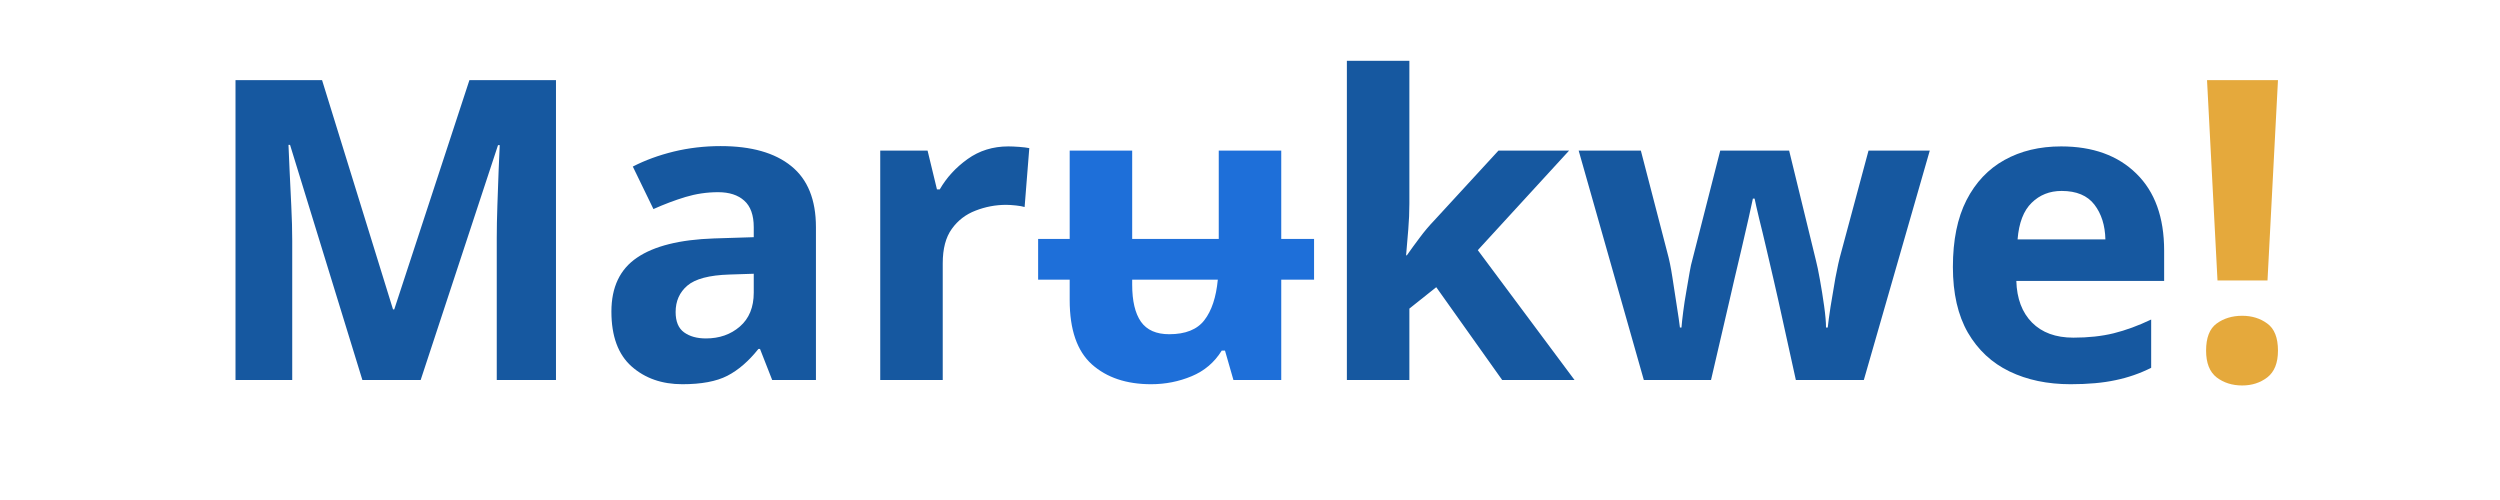
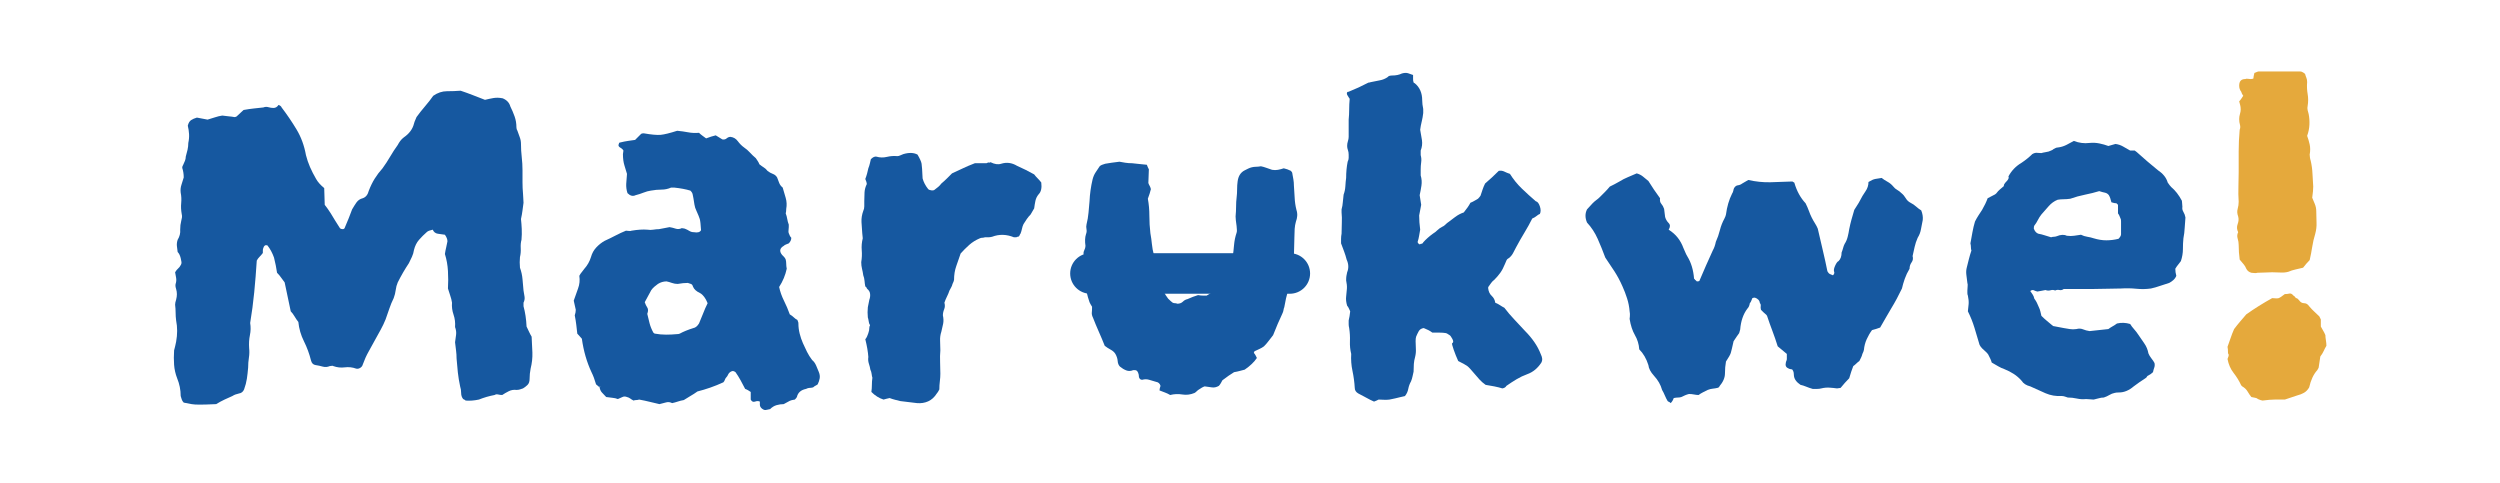
- <svg xmlns="http://www.w3.org/2000/svg" viewBox="0 0 250 50" width="250" height="50">
-   <text x="125" y="38" text-anchor="middle" font-family="'Plus Jakarta Sans', 'Segoe UI', system-ui, -apple-system, sans-serif" font-weight="900" font-size="42" fill="#1658A0" letter-spacing="0">
-     Mar<tspan fill="#1E6FD9">ʉ</tspan>kwe<tspan fill="#E5A93C">!</tspan>
-   </text>
+ <svg xmlns="http://www.w3.org/2000/svg" viewBox="0 0 280 54" width="280" height="54">
+   <g fill="#1658A0">
+     <path d="M746 118Q747 102 747.5 86.5Q748 71 744 55Q743 50 742.5 45.0Q742 40 742 35Q742 27 738.0 23.0Q734 19 729 16Q726 15 723.0 14.0Q720 13 716 13Q708 14 701.0 10.5Q694 7 688 3Q684 3 680.0 4.0Q676 5 673 3Q657 0 642 -6Q628 -9 616 -8Q615 -7 614.0 -6.5Q613 -6 611 -5Q607 0 607.0 7.0Q607 14 605 20Q602 34 600.5 47.5Q599 61 598 75Q598 83 597.0 90.5Q596 98 595 107Q596 114 597.0 121.5Q598 129 595 137Q596 150 592.0 161.5Q588 173 589 185Q588 192 585.5 199.0Q583 206 581 213Q582 230 581.0 247.5Q580 265 575 281Q576 288 577.5 294.0Q579 300 580 306Q580 312 575 319Q568 320 561.0 321.0Q554 322 551 329Q547 328 544.0 327.0Q541 326 539 324Q531 317 524.0 309.0Q517 301 514 289Q513 282 510.0 275.5Q507 269 504 263Q498 254 492.5 244.5Q487 235 482 225Q479 218 478.0 210.0Q477 202 474 194Q469 184 465.5 173.5Q462 163 458 152Q454 142 448.5 132.0Q443 122 438 113Q431 100 424.5 88.5Q418 77 413 63Q412 59 408.0 56.5Q404 54 400 55Q389 59 377.5 57.5Q366 56 355 60Q354 61 352.0 60.5Q350 60 348 60Q341 57 334.0 59.0Q327 61 320 62Q313 63 311 71Q306 91 297.0 109.0Q288 127 286 147Q282 152 278.5 158.0Q275 164 271 168Q268 182 265.0 196.5Q262 211 259 225Q255 230 252.0 234.5Q249 239 244 244Q243 251 241.5 258.5Q240 266 238 274Q233 288 225 298Q219 300 217 293Q216 291 216.0 288.0Q216 285 216 283Q213 279 209.5 275.5Q206 272 204 268Q202 236 199.0 205.5Q196 175 191 145Q193 133 190.5 121.0Q188 109 189 95Q190 86 188.5 76.5Q187 67 187 57Q186 45 184.5 35.0Q183 25 179 14Q176 7 169 6Q165 5 162.0 4.0Q159 3 156 1Q149 -2 140.5 -6.0Q132 -10 124 -15Q102 -16 91.5 -16.0Q81 -16 75.5 -15.0Q70 -14 60 -12Q57 -9 56.0 -5.5Q55 -2 54 1Q54 19 47 36Q42 49 41.0 62.5Q40 76 41 91Q43 98 45 108Q47 119 47.0 129.5Q47 140 45 150Q44 158 44.0 165.5Q44 173 43 181Q43 183 43.5 185.5Q44 188 45 191Q48 202 45 212Q43 218 44 222Q46 228 45.0 234.0Q44 240 43 245Q46 250 49.0 252.5Q52 255 54 259Q56 262 55.5 265.5Q55 269 54 273Q52 281 48 285Q47 291 46.5 297.0Q46 303 48 309Q54 319 53 329Q53 334 53.5 338.0Q54 342 55 346Q56 350 56.5 353.0Q57 356 56 360Q54 371 55.0 381.5Q56 392 54 402Q53 410 55.5 417.5Q58 425 60 432Q60 442 57 451Q57 454 59 457Q61 461 62.5 465.0Q64 469 64 473Q66 480 67.5 486.5Q69 493 69 500Q71 509 70.5 517.5Q70 526 68 534Q70 542 74.5 545.0Q79 548 86 550Q91 549 96.5 548.0Q102 547 107 546Q114 548 121.5 550.5Q129 553 136 554Q142 553 148.5 552.5Q155 552 160 551Q162 551 162.5 551.5Q163 552 164 552Q168 556 171.5 559.0Q175 562 178 565Q189 567 198.5 568.0Q208 569 217 570Q222 572 227.0 570.5Q232 569 237 569Q243 569 247 575Q252 573 253 570Q269 549 282.5 526.5Q296 504 301 476Q304 464 309.0 452.5Q314 441 321 429Q326 420 337 411Q337 403 337.5 395.0Q338 387 338 378Q341 374 344.0 370.0Q347 366 350 361Q354 354 358.5 347.0Q363 340 368 332Q370 330 373.5 330.0Q377 330 378 334Q382 343 385.5 352.0Q389 361 392 369Q396 376 400.5 382.5Q405 389 413 391Q422 394 425 406Q430 419 436.5 429.5Q443 440 452 450Q460 461 467.0 473.0Q474 485 482 496Q484 500 487.0 504.0Q490 508 494 511Q510 522 514 538Q515 542 516.5 545.0Q518 548 519 551Q527 562 536.0 572.5Q545 583 552 593Q565 602 579.0 602.0Q593 602 606 603Q618 599 629.5 594.5Q641 590 654 585Q662 587 670.5 588.5Q679 590 689 588Q701 583 704 572Q709 562 712.5 552.0Q716 542 716 531Q716 527 718 524Q720 518 722.5 511.5Q725 505 725 498Q725 485 726.5 472.0Q728 459 728 446Q728 434 728.0 422.5Q728 411 729 400Q729 396 729.5 391.5Q730 387 730 382Q729 375 728.0 367.0Q727 359 725 350Q726 341 726.5 330.5Q727 320 726 309Q724 302 724.5 292.5Q725 283 723 275Q722 265 723 254Q727 243 728.0 231.5Q729 220 730 209Q731 203 732.0 197.0Q733 191 730 185V178Q735 160 736 138Q738 134 740.5 128.5Q743 123 746 118Z" transform="translate(17.17, 44.41) scale(0.0568, -0.0568)" />
+     <path d="M524 49Q527 42 526.0 36.0Q525 30 522 24Q521 23 518.0 21.5Q515 20 513 18Q509 17 506.0 17.0Q503 17 499 15Q484 12 481 -1Q480 -3 477 -6Q470 -7 467.0 -8.5Q464 -10 455 -15Q448 -15 441.0 -17.0Q434 -19 428 -25Q426 -25 425.0 -25.5Q424 -26 422 -26Q418 -28 413.0 -24.5Q408 -21 408 -16V-10Q404 -8 398.5 -10.0Q393 -12 390 -6V9Q387 11 384.5 12.5Q382 14 379 15Q375 23 370.0 32.0Q365 41 360 48Q356 51 353.0 50.0Q350 49 348 47Q346 45 345.0 42.5Q344 40 342 38Q340 36 339.0 33.0Q338 30 336 28Q323 22 310.0 17.5Q297 13 285 10Q278 5 271.0 1.0Q264 -3 258 -7Q252 -8 246.0 -10.0Q240 -12 235 -13Q229 -10 223.5 -11.5Q218 -13 210 -15Q201 -13 191.0 -10.5Q181 -8 170 -6Q167 -7 164.0 -7.0Q161 -7 159 -8Q155 -6 152.5 -4.0Q150 -2 146 -1Q141 1 137.0 -1.0Q133 -3 128 -5Q123 -3 117.0 -2.5Q111 -2 105 -1Q100 4 96.5 8.0Q93 12 92 18Q90 20 88.0 21.5Q86 23 85 24Q81 38 76 48Q62 78 57 114Q55 116 53.0 118.5Q51 121 48 124Q47 133 46.0 141.5Q45 150 43 160Q45 166 45 171Q43 181 41 189Q45 201 49.5 213.0Q54 225 52 238Q54 242 57.0 245.5Q60 249 62 252Q71 262 75 275Q78 286 85.5 294.0Q93 302 102 307Q113 312 123.5 317.5Q134 323 144 327Q146 327 149.5 326.5Q153 326 155 327Q173 330 186 329Q192 328 198.0 329.0Q204 330 209 330L230 334Q236 333 242.0 331.0Q248 329 254 332Q256 332 257.5 331.5Q259 331 260 331Q265 329 269.0 326.5Q273 324 278 324Q289 322 292 328Q291 345 289.5 350.0Q288 355 283 366Q280 372 279.0 378.5Q278 385 277 391Q276 395 275.5 398.5Q275 402 271 406Q258 410 239 412H233Q224 408 214.0 408.0Q204 408 193 406Q186 405 178.5 402.0Q171 399 163 397Q155 393 147 401Q144 410 144.5 419.5Q145 429 146 439Q144 446 141.0 455.5Q138 465 138 478L139 485Q138 487 135.5 489.0Q133 491 131 492Q128 495 130 498Q130 501 133 501Q141 503 148.0 504.0Q155 505 162 506L174 518Q176 519 179 519Q202 515 212.5 516.0Q223 517 245 524Q256 523 266.5 521.0Q277 519 288 520Q291 517 294.5 514.5Q298 512 302 509Q307 511 312.0 512.5Q317 514 321 515Q327 511 334 507Q339 506 342.5 509.0Q346 512 350 512Q359 511 364.5 503.5Q370 496 377 491Q383 487 388.5 481.0Q394 475 400 470Q402 467 404.0 464.0Q406 461 407 458Q412 454 416.0 451.5Q420 449 423 445Q428 441 433.5 439.0Q439 437 442 432Q444 427 446.0 421.5Q448 416 453 412Q456 402 459.0 391.5Q462 381 460 370Q460 365 459 361Q461 356 462.0 350.0Q463 344 465 339V334Q465 331 464.5 327.5Q464 324 465 322Q467 316 470 313Q470 307 465 302Q463 301 460.0 300.0Q457 299 455 297Q443 290 452 279Q453 278 455.5 275.5Q458 273 459 270Q460 266 460.0 261.5Q460 257 461 252Q457 233 446 216Q449 202 455.5 189.0Q462 176 467 162Q472 159 475.0 156.0Q478 153 482 151Q483 148 483.5 147.0Q484 146 484 144Q484 134 486.5 124.0Q489 114 493 105Q497 96 501.0 88.0Q505 80 511 72Q516 68 519.0 61.0Q522 54 524 49ZM305 184Q299 199 290 204Q279 209 276 217Q275 221 272.0 222.0Q269 223 266 224Q262 224 256.5 223.5Q251 223 246 222Q240 222 234.5 224.0Q229 226 224 227Q215 227 207 222Q203 219 200.0 216.5Q197 214 194 210L181 186Q183 180 186.0 175.5Q189 171 186 163Q188 154 190.5 144.5Q193 135 198 126Q200 124 201 124Q212 122 223.0 122.0Q234 122 244 123Q248 123 250 124Q261 130 277 135Q283 136 288 144Q292 153 296.0 163.5Q300 174 305 184ZM93 20Q93 20 92.5 20.0Q92 20 92 18Q94 20 93 20Z" transform="translate(61.93, 44.41) scale(0.0568, -0.0568)" />
+     <path d="M396 422Q398 406 391 399Q386 393 384.5 386.0Q383 379 382 371Q380 368 378.5 365.0Q377 362 375 359Q371 355 367.5 350.0Q364 345 361 340Q359 336 358.0 331.0Q357 326 355 321Q354 320 353.5 318.5Q353 317 352 316Q351 315 349.5 315.0Q348 315 347 314H342Q320 323 299 315Q295 314 292.0 314.0Q289 314 285 314Q282 313 279.5 313.0Q277 313 275 312Q263 307 254.0 299.0Q245 291 237 282Q233 270 228.5 257.5Q224 245 224 230Q224 229 223.0 226.5Q222 224 221 222Q220 218 218.5 215.5Q217 213 215 209Q213 203 210.0 197.0Q207 191 205 185Q207 178 204.5 172.0Q202 166 202 160Q204 151 202.5 143.5Q201 136 199 128Q196 119 196.5 109.5Q197 100 197 91Q196 80 196.5 68.0Q197 56 197 45Q197 38 196.0 30.0Q195 22 195 14Q192 8 190 6Q183 -5 173.0 -9.5Q163 -14 151 -13Q143 -12 134.5 -11.0Q126 -10 118 -9Q114 -8 108.0 -6.5Q102 -5 97 -3Q93 -4 90.5 -4.5Q88 -5 85 -6Q72 -2 61 9Q62 16 62.0 23.0Q62 30 63 37Q62 40 61.5 44.5Q61 49 59 53Q58 59 56.0 65.0Q54 71 55 78Q54 93 49 113Q51 115 52.5 118.5Q54 122 55 125Q56 128 56.5 130.5Q57 133 57 136Q57 138 58.0 139.5Q59 141 57 143Q56 146 55.5 149.5Q55 153 54 156Q53 166 54 176Q55 180 55.5 183.5Q56 187 57 191Q59 196 58.5 202.0Q58 208 53 212Q52 213 51.5 214.5Q51 216 49 217Q48 222 47.5 228.0Q47 234 45 239Q44 246 42.5 252.0Q41 258 41 265Q43 277 42.0 288.5Q41 300 44 312Q44 314 43.5 317.0Q43 320 43 322Q42 333 41.5 344.0Q41 355 45 366Q47 370 47.0 375.0Q47 380 47 385Q47 394 47.5 402.5Q48 411 52 419Q52 422 49 429Q51 434 52.5 439.5Q54 445 55 450Q57 455 58.0 459.5Q59 464 60 468Q66 474 71 473Q81 470 91.5 472.5Q102 475 112 474Q115 474 118.0 475.5Q121 477 124 478Q141 483 152 477Q159 465 160.0 459.0Q161 453 162 430Q165 419 173 409Q175 407 179.5 406.5Q184 406 186 408Q190 411 193.0 413.5Q196 416 199 420Q205 425 210.5 430.5Q216 436 220 440Q231 445 241.5 450.0Q252 455 265 460H288L290 461Q291 461 291.5 461.5Q292 462 293 461L296 462Q308 456 317 459Q333 464 348 455Q357 451 365.0 447.0Q373 443 382 438Q385 434 389.0 430.0Q393 426 396 422Z" transform="translate(94.13, 44.41) scale(0.0568, -0.0568)" />
+     <path d="M462 368Q464 362 463.5 356.0Q463 350 461 345Q459 338 458.5 330.5Q458 323 458 315Q458 305 457.5 295.5Q457 286 457 276Q457 269 457.0 261.0Q457 253 455 244Q451 228 446.0 211.0Q441 194 438 176Q437 174 436.5 170.5Q436 167 434 163Q425 144 416 121Q412 116 407.5 110.0Q403 104 398 99Q394 96 389.5 94.0Q385 92 381 90Q379 90 378 86Q380 84 381.5 81.0Q383 78 384 76Q376 64 360 53Q356 52 350.5 50.5Q345 49 339 48Q329 42 316 32Q315 30 313.0 26.5Q311 23 309 21Q302 17 295.5 18.0Q289 19 281 20Q278 19 275.5 17.5Q273 16 270 14Q268 13 265.5 10.5Q263 8 261 7Q249 2 237.0 4.0Q225 6 213 3Q208 6 202.5 8.0Q197 10 192 12Q192 14 192.5 16.0Q193 18 194 21Q192 28 185 29Q178 31 171.5 33.0Q165 35 158 33Q151 33 151 43Q149 52 144 52H140Q133 49 126.5 51.5Q120 54 114 59Q110 63 109.5 70.0Q109 77 105 84Q102 89 95.5 92.5Q89 96 84 100Q78 115 72.0 128.5Q66 142 61 155Q58 161 58.5 165.5Q59 170 59 177L56 182Q56 182 54 186Q47 206 45.0 226.0Q43 246 49 267Q48 270 46.5 273.0Q45 276 43 278Q41 283 43.5 288.0Q46 293 46 297Q44 311 47 320Q49 325 48.0 330.0Q47 335 48 339Q51 351 52.0 362.5Q53 374 54 385Q55 407 60 428Q62 436 66.0 442.0Q70 448 74 454Q76 456 79.0 457.0Q82 458 85 459Q91 460 97.5 461.0Q104 462 113 463Q118 462 124.5 461.0Q131 460 138 460Q145 459 152.0 458.5Q159 458 167 457Q168 454 169.0 452.0Q170 450 171 448Q171 441 170.5 434.5Q170 428 170 421Q171 418 172.5 415.5Q174 413 175 409Q174 405 172.5 400.0Q171 395 169 390Q172 374 172.0 356.5Q172 339 174 322Q176 311 177.0 300.5Q178 290 181 279Q180 272 182.0 265.0Q184 258 186 251Q189 244 190.5 237.0Q192 230 194 222Q199 206 209 193Q215 187 218 185Q220 184 222.5 184.0Q225 184 227 183Q234 183 238.0 187.0Q242 191 247 192Q258 197 268 200Q273 199 278 199H285L301 209Q306 217 308.0 227.0Q310 237 317 244Q322 252 326.0 260.0Q330 268 336 273Q338 287 339.0 299.0Q340 311 344 323Q345 326 344.5 329.5Q344 333 344 336Q343 342 342.5 347.5Q342 353 342 355Q343 366 343.0 375.0Q343 384 344 392Q345 400 345.0 408.5Q345 417 346 424Q348 440 360 446Q364 448 367.0 449.5Q370 451 374 452Q378 453 382.0 453.0Q386 453 392 454Q397 453 402.5 451.0Q408 449 414 447Q420 446 425.5 447.0Q431 448 437 450Q441 449 444.0 448.0Q447 447 451 445Q452 444 453.0 442.5Q454 441 454 439Q455 434 456.0 428.0Q457 422 457 416Q458 404 458.5 392.0Q459 380 462 368Z" transform="translate(118.96, 44.41) scale(0.0568, -0.0568)" />
+     <path d="M439 67Q428 50 411 44Q400 40 390.0 34.0Q380 28 370 21Q368 17 362 16Q359 17 355.0 18.0Q351 19 346 20L329 23Q322 28 317.0 33.5Q312 39 307 45Q297 57 293.0 60.0Q289 63 275 70Q270 81 266.0 92.5Q262 104 263 105Q267 107 263.5 113.5Q260 120 258 121Q252 125 251 125Q245 126 238.0 126.0Q231 126 224 126Q220 129 216.0 131.0Q212 133 207 135Q200 134 197.0 128.5Q194 123 192 118Q191 115 191 109Q191 102 191.5 94.0Q192 86 190 78Q188 71 187.5 64.0Q187 57 187 49Q186 45 185.0 40.0Q184 35 182 30Q178 23 176.5 15.0Q175 7 170 1Q146 -5 139.5 -6.0Q133 -7 118 -6Q116 -7 114.0 -8.0Q112 -9 109 -10Q102 -7 94.0 -2.5Q86 2 78 6Q71 10 71 17Q70 34 66.5 50.5Q63 67 64 84Q61 96 61.5 109.0Q62 122 60 135Q59 139 59.0 142.5Q59 146 59 150Q61 158 62 168Q61 170 59.5 173.5Q58 177 56 179Q53 189 54 197Q55 205 55.5 212.5Q56 220 54 229Q54 234 54.5 237.5Q55 241 56 245Q61 257 55 270Q53 278 50.0 286.0Q47 294 44 302Q44 306 44.0 311.0Q44 316 45 321Q45 332 45.5 342.5Q46 353 45 363Q45 369 45 369Q47 376 47.5 383.5Q48 391 49 398Q52 406 52.5 415.0Q53 424 54 431Q54 448 57 463Q59 467 59.0 470.5Q59 474 59 477Q59 482 57.5 486.0Q56 490 56 494Q56 499 57.5 503.5Q59 508 59 512V546Q60 556 60.0 566.0Q60 576 61 587Q60 588 59.0 590.0Q58 592 56 595Q54 601 59 601Q79 609 98 619Q100 619 101.0 619.5Q102 620 103 620Q112 622 120.5 623.5Q129 625 136 630Q138 633 145 633Q156 633 164 637Q171 639 176.0 637.5Q181 636 186 634V626Q186 621 187 620Q187 618 189 618Q204 606 204 584Q204 580 204.5 576.0Q205 572 206 567V559Q205 550 203.0 542.0Q201 534 200 526Q202 516 203.5 505.5Q205 495 201 485V476Q203 469 202.0 462.0Q201 455 201 447V436Q204 426 202.5 416.0Q201 406 199 397Q200 392 200.5 387.5Q201 383 202 378Q201 373 200.0 367.5Q199 362 198 357Q198 350 198.5 343.5Q199 337 200 329Q199 324 198.0 317.5Q197 311 195 305Q195 302 199 300Q199 300 199.5 300.0Q200 300 201 301Q205 301 206 304Q214 313 225 321Q230 324 234.0 328.0Q238 332 244 335Q247 336 253 342Q261 348 269.0 354.0Q277 360 286 363Q295 374 299 382Q304 384 308.0 386.5Q312 389 314 390Q317 393 319 396Q321 402 323.0 408.0Q325 414 328 420Q335 426 341.5 432.0Q348 438 355 445Q361 446 366.0 443.5Q371 441 377 439Q387 423 400.5 410.0Q414 397 428 385Q433 384 436.0 375.0Q439 366 436 360Q433 359 429.5 356.0Q426 353 421 351Q414 337 405.5 323.0Q397 309 389 294Q386 288 383.0 282.5Q380 277 375 273Q371 271 370.0 268.0Q369 265 367 261Q363 251 358.0 244.0Q353 237 346 230Q343 228 340.0 224.0Q337 220 335 217Q334 216 334 214Q335 204 341.0 198.5Q347 193 348 185Q353 183 357.5 180.0Q362 177 366 175Q375 163 386.0 151.5Q397 140 407 129Q417 119 425.0 107.5Q433 96 438 83Q440 79 440.5 75.0Q441 71 439 67Z" transform="translate(147.70, 44.41) scale(0.0568, -0.0568)" />
+     <path d="M707 348Q705 339 703.5 330.0Q702 321 697 313Q693 304 691.0 295.0Q689 286 687 277Q689 270 685.0 264.5Q681 259 681 252Q675 242 671.5 232.0Q668 222 666 213Q656 192 645 174Q640 165 634.5 156.0Q629 147 623 136Q615 133 607 131Q601 123 596.5 113.0Q592 103 591 92Q591 91 590.0 88.5Q589 86 588 84Q587 80 585.5 77.0Q584 74 582 70Q579 68 576.0 65.0Q573 62 570 60Q568 55 566.0 49.0Q564 43 562 36Q558 32 553.5 27.0Q549 22 545 17Q543 17 541.5 16.5Q540 16 538 16Q531 17 523.0 17.5Q515 18 507 16Q503 15 499.0 15.0Q495 15 490 15Q483 17 477.0 19.5Q471 22 466 23Q454 31 453 41Q453 44 452.5 47.0Q452 50 450 53Q448 54 446.5 54.0Q445 54 443 55Q435 58 437 66Q437 68 438.0 70.0Q439 72 439 74V84Q429 92 421 99Q416 115 410.5 129.5Q405 144 400 159Q399 161 397.0 162.5Q395 164 393 166L388 171Q387 175 387.5 178.5Q388 182 386 184Q385 192 376 195Q373 195 371 194Q370 192 369.0 189.0Q368 186 366 184Q365 177 361 173Q349 157 347 132Q347 132 345 125Q343 122 340.0 118.0Q337 114 334 109Q330 91 328.5 86.0Q327 81 319 69Q317 58 317.0 45.5Q317 33 306 20Q307 21 305.5 19.0Q304 17 302 17Q298 16 293.0 15.5Q288 15 283 13Q279 11 274.0 8.5Q269 6 265 3Q261 3 256.0 4.0Q251 5 246 5Q242 4 238.5 2.5Q235 1 231 -1Q228 -2 224.5 -2.0Q221 -2 216 -3Q215 -6 213.5 -8.5Q212 -11 210 -13Q208 -11 206.5 -10.5Q205 -10 204 -9Q201 -4 198.5 2.0Q196 8 193 13Q189 28 177 41Q167 52 166 62Q160 81 148 93Q147 108 139.5 121.0Q132 134 129 153Q129 153 129.5 158.0Q130 163 129 168Q128 181 124.0 193.5Q120 206 115 217Q108 233 99.0 247.0Q90 261 81 274Q74 293 66.0 311.0Q58 329 45 343Q39 357 45 369L56 381Q60 385 63.5 387.5Q67 390 70 393Q75 398 80.0 403.0Q85 408 90 414Q94 416 99.0 418.5Q104 421 109 424Q117 429 125.5 432.5Q134 436 143 440Q150 438 155.0 434.0Q160 430 166 425Q171 417 177.0 408.0Q183 399 189 391Q188 384 191.5 380.0Q195 376 197 370L199 354Q201 347 206.0 342.0Q211 337 206 329Q217 322 224.0 313.0Q231 304 235 293Q237 289 238.5 285.0Q240 281 243 276Q254 258 256 233Q256 232 257.0 231.5Q258 231 258 230Q260 229 260.5 228.0Q261 227 262 227Q267 227 267 229Q273 243 279.5 258.0Q286 273 293 288Q297 295 299 305Q304 316 307.0 328.0Q310 340 316 351Q317 353 318.0 355.5Q319 358 319 359Q322 382 331 400Q333 403 333.5 406.0Q334 409 335 411Q338 416 342.5 416.5Q347 417 351 420Q354 422 357.0 423.5Q360 425 363 427Q385 422 406.5 422.5Q428 423 450 424Q451 423 452.5 422.5Q454 422 454 421Q461 397 476 381Q480 373 482.5 366.0Q485 359 488 353Q491 347 494.5 341.5Q498 336 500 331Q505 309 510.0 288.0Q515 267 519 247Q521 243 524.0 241.5Q527 240 530 239Q534 243 532 247Q531 251 534.5 258.5Q538 266 541 267Q547 273 547 284Q549 289 550.0 293.0Q551 297 553 301Q557 307 559.0 315.0Q561 323 562 330Q564 340 566.5 349.0Q569 358 572 368Q575 373 578.0 377.5Q581 382 583 386Q588 396 594.0 404.5Q600 413 600 423Q608 428 613.5 429.0Q619 430 626 431Q631 427 637.5 423.5Q644 420 649 414Q652 410 656.5 407.5Q661 405 665 401Q670 397 673.5 391.0Q677 385 683 382Q689 379 694.0 374.5Q699 370 704 367Q708 357 707 348Z" transform="translate(175.19, 44.41) scale(0.0568, -0.0568)" />
+     <path d="M475 353Q474 343 473.5 332.5Q473 322 471 312Q470 302 470.0 290.5Q470 279 466 267Q464 264 461.0 260.5Q458 257 455 252Q455 248 455.5 245.0Q456 242 457 238Q455 233 451.0 229.5Q447 226 443 224Q433 221 424.5 218.0Q416 215 407 213Q393 211 378.0 212.5Q363 214 348 213Q335 213 320.5 212.5Q306 212 291 212H235Q231 209 226.5 210.0Q222 211 218 209Q214 211 209.0 209.5Q204 208 199 210Q195 209 191.5 208.5Q188 208 183 207Q179 208 176.0 209.5Q173 211 169 208Q171 205 173.5 201.5Q176 198 177 193Q180 189 182.0 185.0Q184 181 186 176Q188 172 189.0 167.5Q190 163 191 159Q196 154 202.0 149.0Q208 144 214 139Q219 138 224.5 137.0Q230 136 235 135Q241 134 247.0 133.0Q253 132 260 133Q267 135 273.0 132.5Q279 130 286 129Q295 130 304.5 131.0Q314 132 323 133Q327 136 331.5 138.5Q336 141 340 144Q353 147 366 143Q369 138 373.5 133.0Q378 128 382 122Q388 113 394.0 104.5Q400 96 402 85Q404 80 408.0 75.0Q412 70 414 66Q415 61 413.5 57.0Q412 53 411 48Q407 44 401 41Q400 41 399.0 39.0Q398 37 396 36Q390 32 384.0 28.0Q378 24 373 20Q359 8 344 8Q338 8 335 7Q330 6 325.0 3.0Q320 0 314 -2Q309 -2 304.0 -3.5Q299 -5 294 -6Q291 -6 287.0 -5.5Q283 -5 279 -5Q270 -6 261.0 -4.0Q252 -2 243 -2Q240 -1 237.0 0.0Q234 1 231 1Q214 0 199.0 6.5Q184 13 169 20Q157 23 152 31Q145 39 136.5 44.5Q128 50 118 54Q112 56 106.0 59.5Q100 63 93 67Q92 71 90.0 75.0Q88 79 86 83Q84 86 80.5 89.0Q77 92 74 95Q71 98 69 102Q64 119 59.0 135.5Q54 152 46 168Q47 175 47.5 182.5Q48 190 46 199Q45 201 45.0 204.0Q45 207 45 209Q45 214 45.5 217.5Q46 221 45 224Q44 232 43.0 240.0Q42 248 44 255Q46 263 48.0 271.0Q50 279 53 288Q52 290 52.0 294.0Q52 298 51 302Q53 313 55.0 324.0Q57 335 60 345Q63 351 66.5 356.5Q70 362 74 368Q81 380 85 391Q97 397 99.5 398.5Q102 400 104.0 403.0Q106 406 117 415Q116 418 122.0 424.0Q128 430 126 434Q135 451 152 461Q158 465 163.5 469.5Q169 474 173 478Q178 481 182.5 480.5Q187 480 191 480Q194 481 197.5 481.5Q201 482 205 483Q207 484 210.0 485.0Q213 486 215 488Q217 489 219.0 490.0Q221 491 223 491Q232 492 240.0 496.0Q248 500 255 504Q270 498 286 500Q296 501 305.5 499.0Q315 497 323 494L337 498Q345 497 352.0 493.0Q359 489 366 485H375Q376 484 377.0 483.5Q378 483 379 482Q390 472 400.0 463.5Q410 455 421 446Q436 436 440 422Q444 416 447 413Q459 403 468 386Q468 384 468.5 380.5Q469 377 469 374Q468 369 471.0 364.0Q474 359 475 353ZM348 320V345Q348 350 347 351Q346 354 344.5 357.0Q343 360 342 361V378L339 381Q335 381 329 383Q327 392 324 397Q321 401 316.0 402.0Q311 403 305 405Q292 401 277.0 398.0Q262 395 248 390Q241 389 235.0 389.0Q229 389 223 388Q213 384 205.5 375.5Q198 367 191 359Q187 354 184.0 348.0Q181 342 177 337Q176 336 176 331Q179 323 185 321Q191 320 197.0 318.0Q203 316 210 314Q213 315 215.5 315.0Q218 315 221 316Q233 321 241 317Q249 316 255.5 317.0Q262 318 269 319Q275 316 281.5 315.0Q288 314 294 312Q307 308 319.0 308.0Q331 308 343 311Q348 316 348 320Z" transform="translate(217.79, 44.41) scale(0.0568, -0.0568)" />
+     <rect x="119.86" y="28.36" width="26.87" height="4.54" rx="2.27" ry="2.27" />
+   </g>
+   <g fill="#E5A93C">
+     <path d="M215 365Q215 354 215.5 343.0Q216 332 213 321Q209 308 207.0 295.0Q205 282 202 269Q199 266 195.5 262.0Q192 258 189 254Q181 252 174.0 250.5Q167 249 160 246Q153 244 144.5 244.5Q136 245 128 245Q121 245 114.0 244.5Q107 244 99 244Q96 243 93.0 243.5Q90 244 87 244Q80 246 77 252Q75 257 72.0 260.5Q69 264 64 270Q63 277 62.5 284.5Q62 292 62 299Q62 305 60.0 311.5Q58 318 61 324Q57 332 60.0 340.0Q63 348 61 355Q58 363 60.0 370.0Q62 377 62 384Q61 399 61.5 413.5Q62 428 62 442Q62 462 62.0 483.0Q62 504 64 526Q66 531 64.5 536.0Q63 541 63 547Q63 552 64.5 557.0Q66 562 66 566Q66 571 65.0 574.5Q64 578 63 582Q65 584 67.0 587.0Q69 590 71 593Q68 597 67 601Q63 606 63 613Q63 626 75 626Q77 627 80.0 626.5Q83 626 85 626Q89 626 91 627Q91 630 93 638Q96 639 98.0 640.0Q100 641 102 641H183Q186 641 189 639Q191 638 193 636Q194 632 195.5 628.5Q197 625 197 620Q196 608 198.0 596.5Q200 585 198 573Q197 569 198.0 564.5Q199 560 200 557Q202 547 201.5 536.0Q201 525 197 514Q200 506 202.0 497.0Q204 488 202 477Q202 475 202.5 471.5Q203 468 204 465Q207 452 207.5 439.5Q208 427 209 414Q209 410 208.5 404.5Q208 399 207 392Q209 387 212.0 380.0Q215 373 215 365ZM235 100Q232 95 229.5 89.5Q227 84 223 79L220 59Q220 57 219.0 55.5Q218 54 217 52Q206 40 201 18Q197 11 191.0 7.5Q185 4 177 2L153 -6H133Q128 -6 122.5 -6.5Q117 -7 109 -8Q108 -8 105.0 -7.0Q102 -6 100 -5Q98 -3 94.5 -2.5Q91 -2 87 -1Q83 4 79.5 10.0Q76 16 69 20Q67 22 67 22Q61 35 52.0 46.5Q43 58 40 74Q41 76 42.0 79.5Q43 83 41 85Q41 94 40 98Q43 106 46.0 115.0Q49 124 53 133Q59 141 65.0 148.0Q71 155 77 162Q101 179 128 194Q138 193 141.0 194.0Q144 195 153 202Q158 202 162.0 203.0Q166 204 170 199Q172 198 173.0 196.5Q174 195 175 194H176L178 193L181 190Q185 184 191.0 184.0Q197 184 201 178Q206 172 211.0 167.5Q216 163 221 158Q223 154 224 152V138Q226 134 228.5 130.0Q231 126 233 121Q233 117 234.0 111.0Q235 105 235 100Z" transform="translate(247.21, 44.41) scale(0.0568, -0.0568)" />
+   </g>
</svg>
